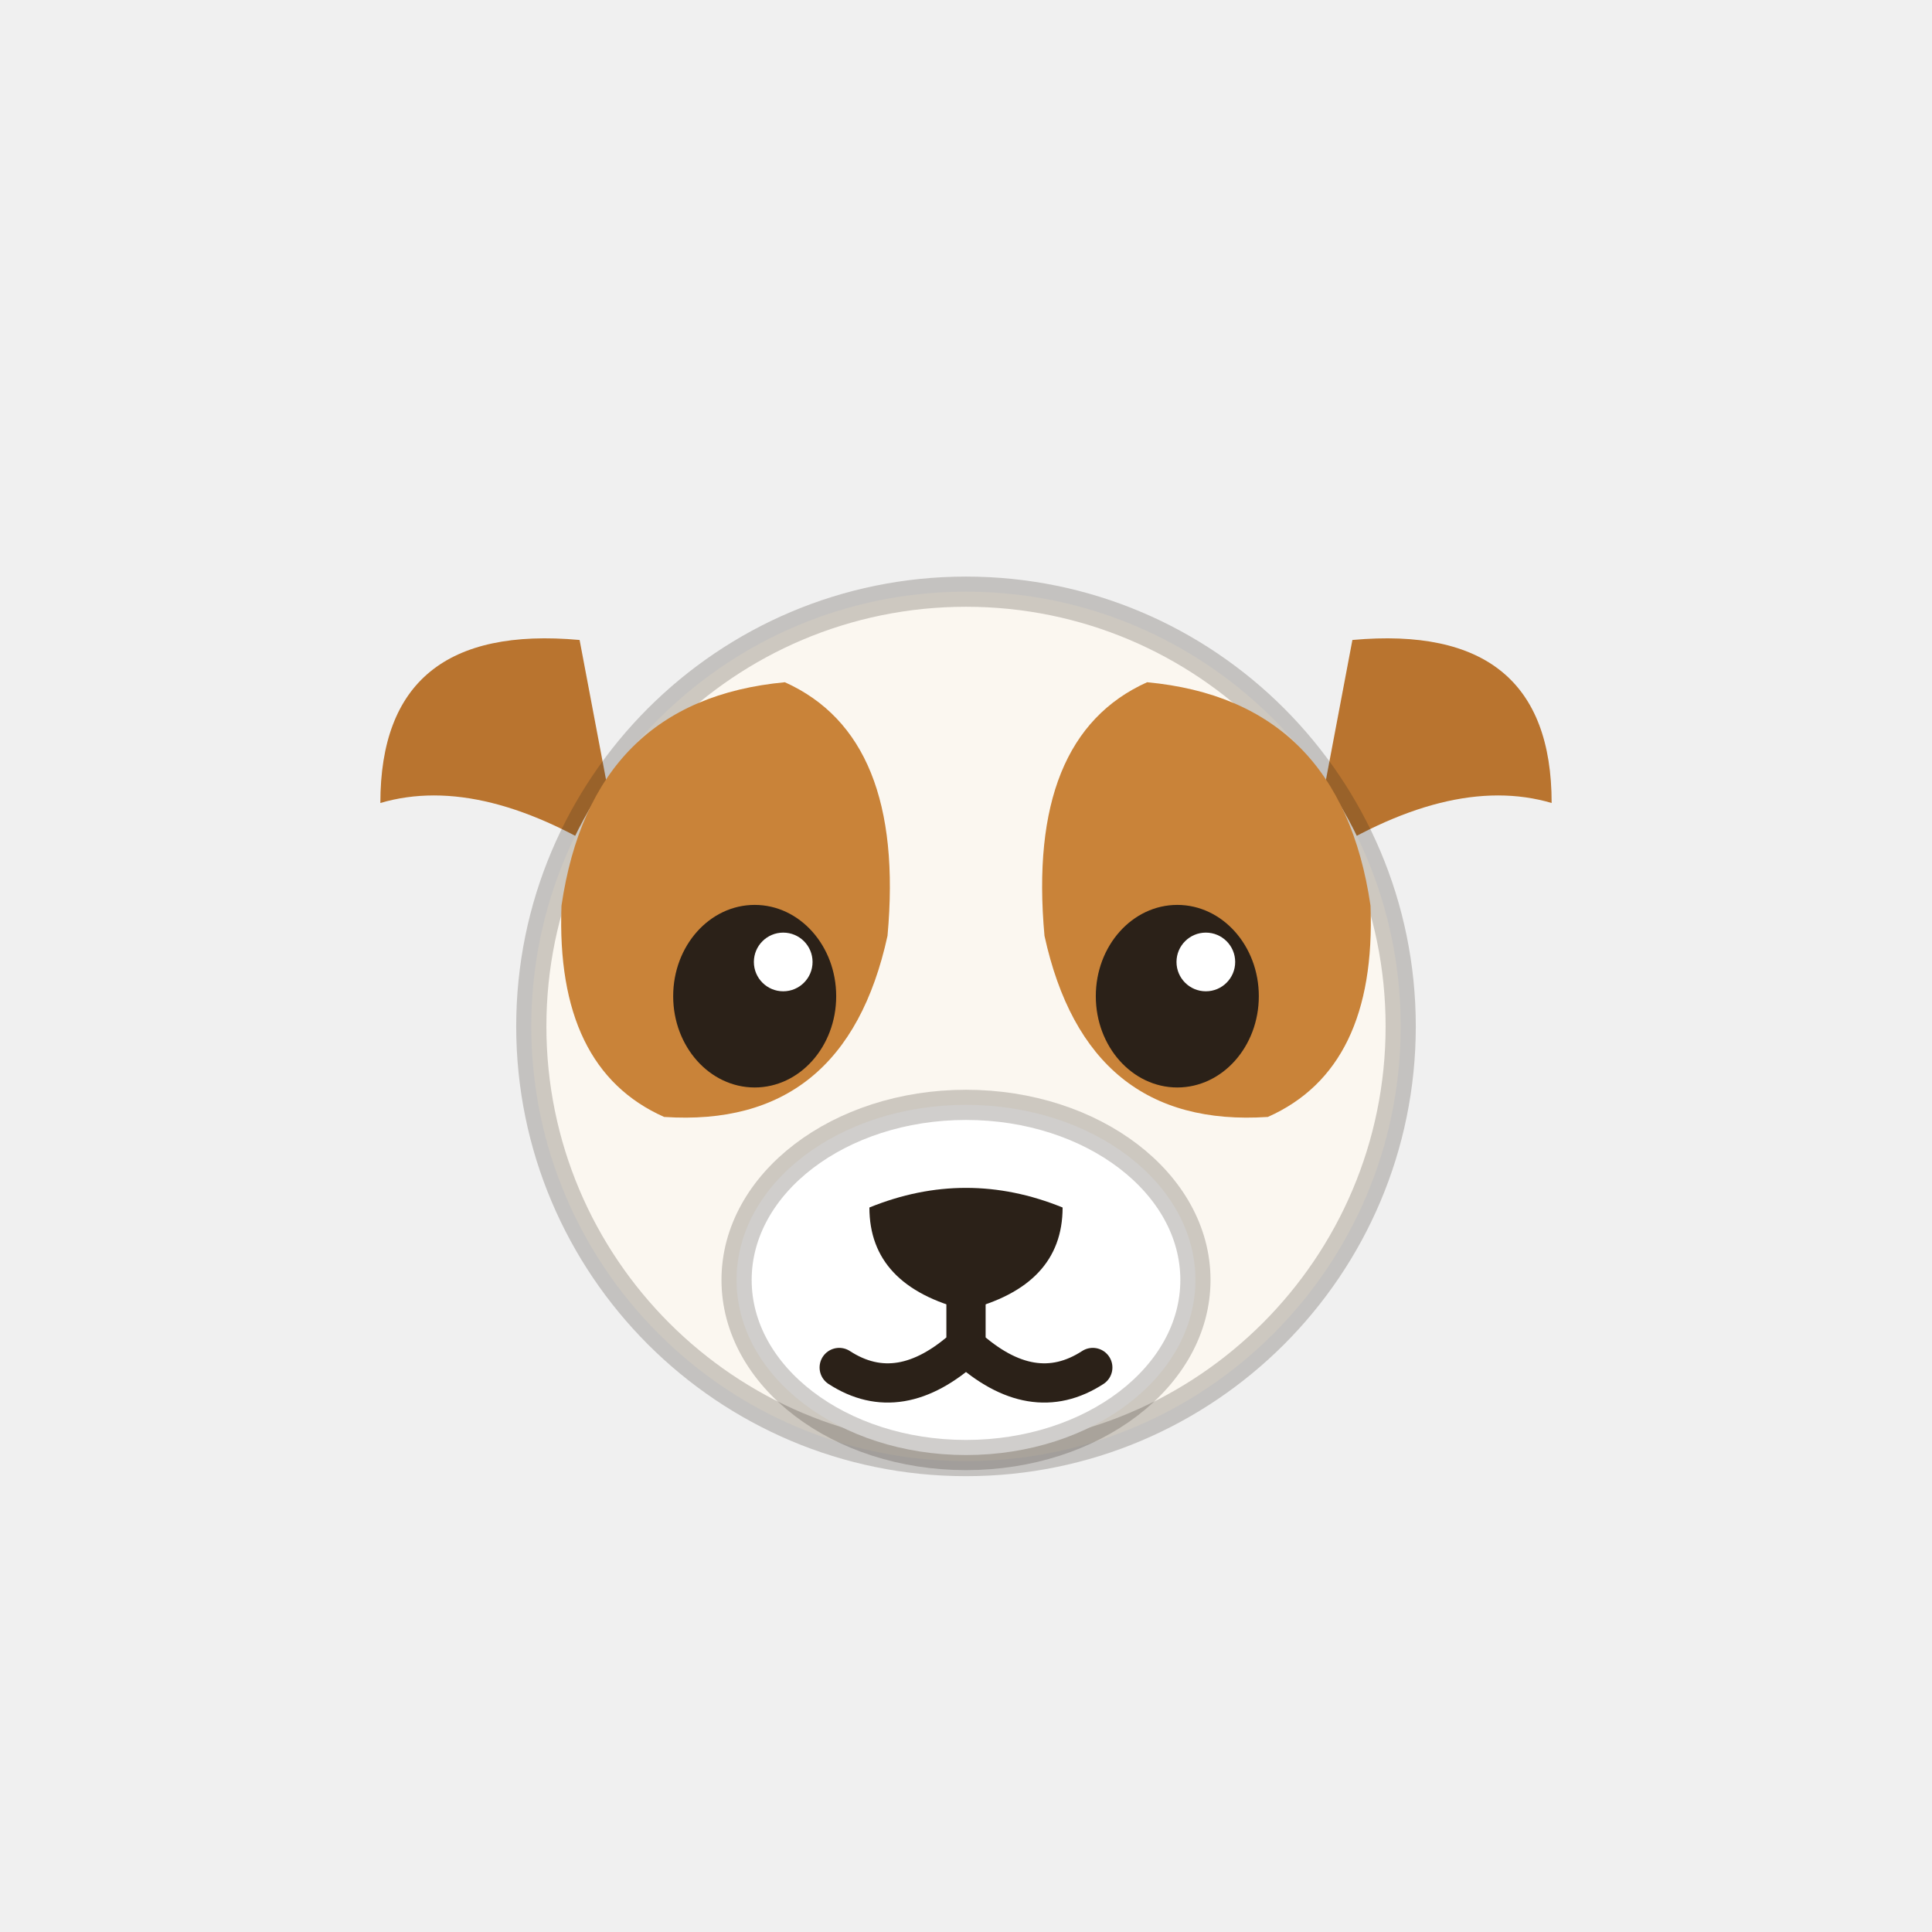
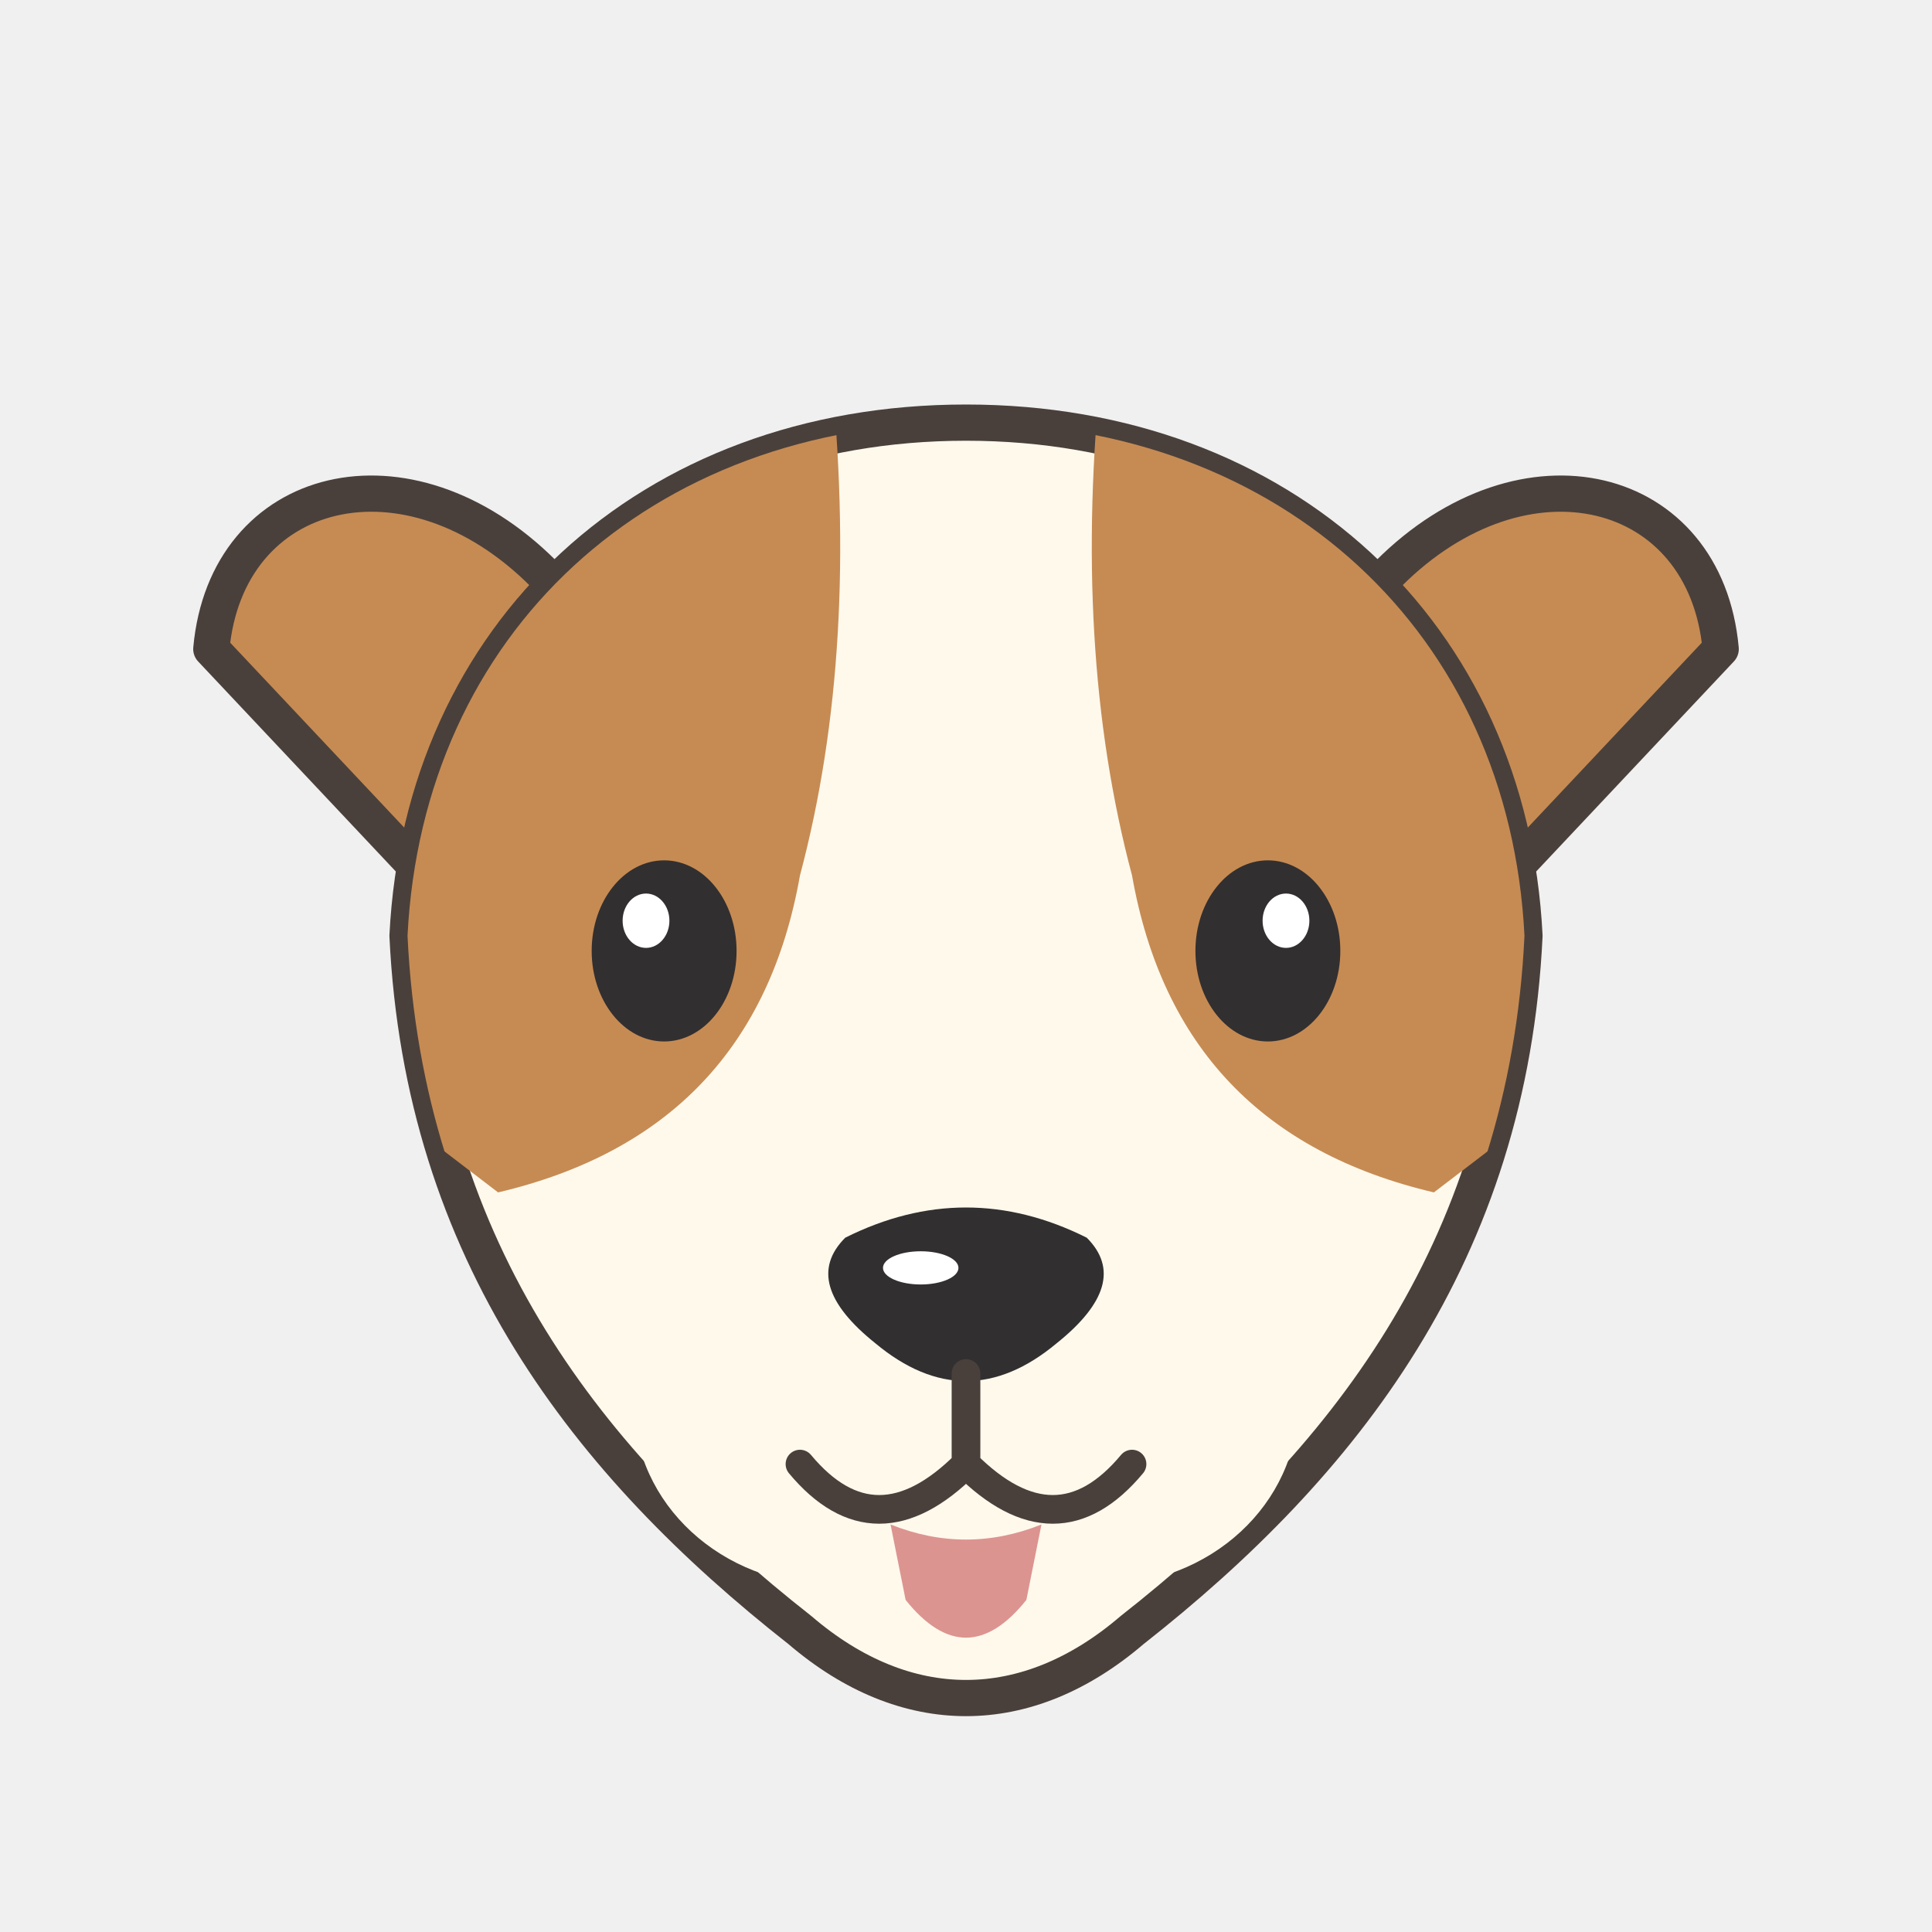
- <svg xmlns="http://www.w3.org/2000/svg" viewBox="0 0 64 64" role="img" aria-label="Jack Russell Terrier">
-   <path d="M19.2 21.2Q12.6 20.6 12.6 26.6Q16 25.6 20.6 28.6Z" fill="#B9742F" />
-   <g transform="translate(64 0) scale(-1 1)">
-     <path d="M19.2 21.2Q12.6 20.6 12.6 26.6Q16 25.6 20.6 28.6Z" fill="#B9742F" />
+ <svg xmlns="http://www.w3.org/2000/svg" width="128" height="128" viewBox="0 0 128 128" fill="none">
+   <path d="M36 38C27 29 15 32 14 43L30 60L43 43L36 38Z" fill="#C68B53" stroke-width="2.4" stroke-linecap="round" stroke-linejoin="round" stroke="#4A403B" />
+   <path d="M92 38C101 29 113 32 114 43L98 60L85 43L92 38Z" fill="#C68B53" stroke-width="2.4" stroke-linecap="round" stroke-linejoin="round" stroke="#4A403B" />
+   <path d="M64 28C85 28 100 42 101 62C100 83 89 97 75 108C68 114 60 114 53 108C39 97 28 83 27 62C28 42 43 28 64 28Z" fill="#FFF9EC" stroke-width="2.4" stroke-linecap="round" stroke-linejoin="round" stroke="#4A403B" />
+   <mask id="mask0_11_2729" style="mask-type:luminance" maskUnits="userSpaceOnUse" x="27" y="28" width="74" height="85">
+     <path d="M64 28C85 28 100 42 101 62C100 83 89 97 75 108C68 114 60 114 53 108C39 97 28 83 27 62C28 42 43 28 64 28Z" fill="white" />
+   </mask>
+   <g mask="url(#mask0_11_2729)">
+     <path d="M19 25L55 24C56.333 36.667 55.667 48 53 58C51 69.333 44.333 76.333 33 79L16 66L19 25Z" fill="#C68B53" />
+     <path d="M109 25L73 24C71.667 36.667 72.333 48 75 58C77 69.333 83.667 76.333 95 79L112 66L109 25Z" fill="#C68B53" />
  </g>
-   <ellipse cx="32" cy="34" rx="14.4" ry="14.4" fill="#FBF7F0" stroke="rgba(43,33,24,.22)" stroke-width="1" />
-   <path d="M18.6 30Q19.6 23.2 26 22.6Q30 24.4 29.4 31Q28 37.4 22 37Q18.4 35.4 18.6 30Z" fill="#C98339" />
-   <g transform="translate(64 0) scale(-1 1)">
-     <path d="M18.6 30Q19.6 23.2 26 22.6Q30 24.4 29.4 31Q28 37.4 22 37Q18.4 35.4 18.6 30Z" fill="#C98339" />
-   </g>
-   <ellipse cx="32" cy="42.4" rx="7.6" ry="5.8" fill="#FFFFFF" stroke="rgba(43,33,24,.22)" stroke-width="1" />
-   <ellipse cx="25" cy="33" rx="2.7" ry="3.024" fill="#2B2118" />
-   <circle cx="25.945" cy="31.866" r="0.972" fill="#fff" />
-   <ellipse cx="39" cy="33" rx="2.7" ry="3.024" fill="#2B2118" />
-   <circle cx="39.945" cy="31.866" r="0.972" fill="#fff" />
-   <path d="M32 43.2v1.4m0 0q-2.2 2 -4.2 .7m4.2 -.7q2.2 2 4.2 .7" stroke="#2B2118" stroke-width="1.3" stroke-linecap="round" fill="none" />
-   <path d="M28.8 40q3.2 -1.3 6.4 0q0 2.6 -3.2 3.4q-3.2 -.8 -3.2 -3.4z" fill="#2B2118" />
+   <path d="M44 69C46.651 69 48.8 66.314 48.8 63C48.8 59.686 46.651 57 44 57C41.349 57 39.2 59.686 39.2 63C39.2 66.314 41.349 69 44 69Z" fill="#322F30" />
+   <path d="M84 69C86.651 69 88.8 66.314 88.8 63C88.8 59.686 86.651 57 84 57C81.349 57 79.2 59.686 79.2 63C79.2 66.314 81.349 69 84 69Z" fill="#322F30" />
+   <path d="M42.8 62.8C43.656 62.8 44.35 61.994 44.35 61C44.35 60.006 43.656 59.2 42.8 59.2C41.944 59.2 41.25 60.006 41.25 61C41.25 61.994 41.944 62.8 42.8 62.8Z" fill="white" />
+   <path d="M85.2 62.8C84.344 62.8 83.65 61.994 83.65 61C83.65 60.006 84.344 59.2 85.2 59.2C86.056 59.2 86.75 60.006 86.75 61C86.75 61.994 86.056 62.8 85.2 62.8Z" fill="white" />
+   <path d="M55 105C62.18 105 68 99.627 68 93C68 86.373 62.18 81 55 81C47.82 81 42 86.373 42 93C42 99.627 47.82 105 55 105Z" fill="#FFF9EC" />
+   <path d="M73 105C80.18 105 86 99.627 86 93C86 86.373 80.18 81 73 81C65.82 81 60 86.373 60 93C60 99.627 65.82 105 73 105Z" fill="#FFF9EC" />
+   <path d="M56 82C61.333 79.333 66.667 79.333 72 82C74 84 73.333 86.333 70 89C66 92.333 62 92.333 58 89C54.667 86.333 54 84 56 82Z" fill="#322F30" />
+   <path d="M61 85.1C62.381 85.1 63.5 84.607 63.5 84C63.5 83.392 62.381 82.9 61 82.9C59.619 82.9 58.5 83.392 58.5 84C58.5 84.607 59.619 85.1 61 85.1Z" fill="white" />
+   <path d="M64 91V97M64 97C60 101 56.333 101 53 97M64 97C68 101 71.667 101 75 97" stroke-width="1.9" stroke-linecap="round" stroke-linejoin="round" stroke="#4A403B" />
+   <path d="M59 101C62.333 102.333 65.667 102.333 69 101L68 106C65.333 109.333 62.667 109.333 60 106L59 101Z" fill="#DC9490" />
</svg>
